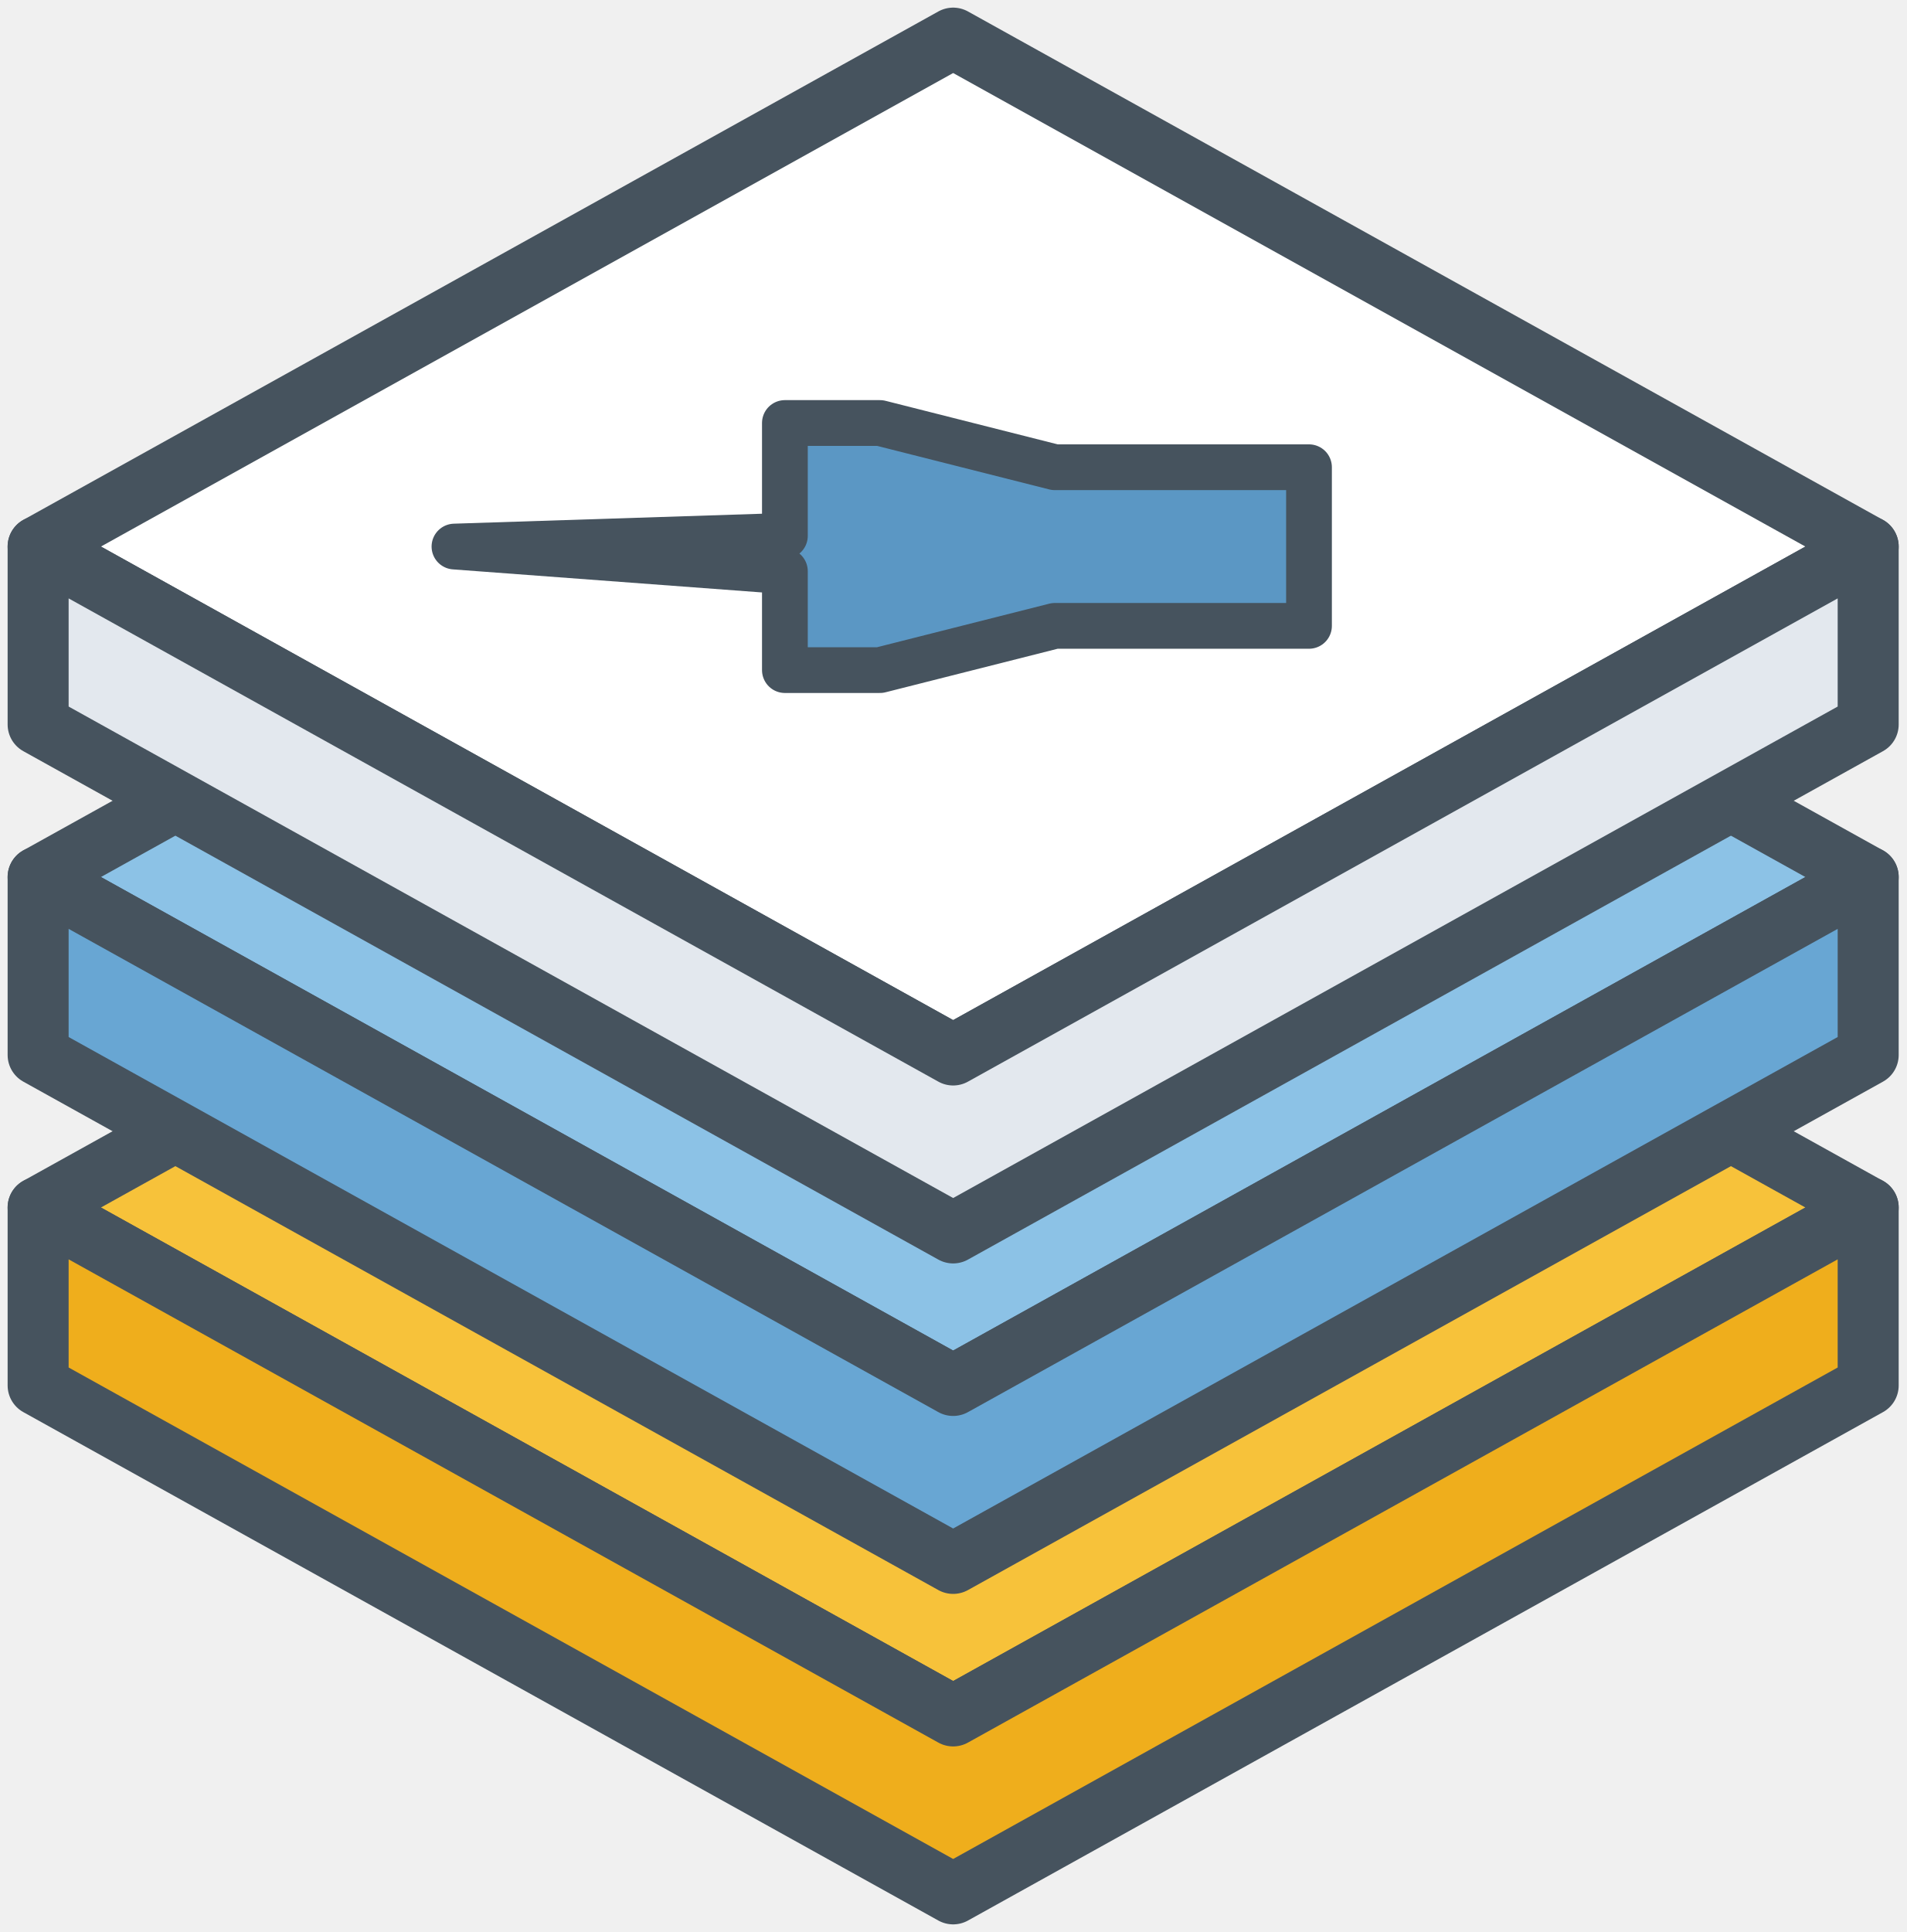
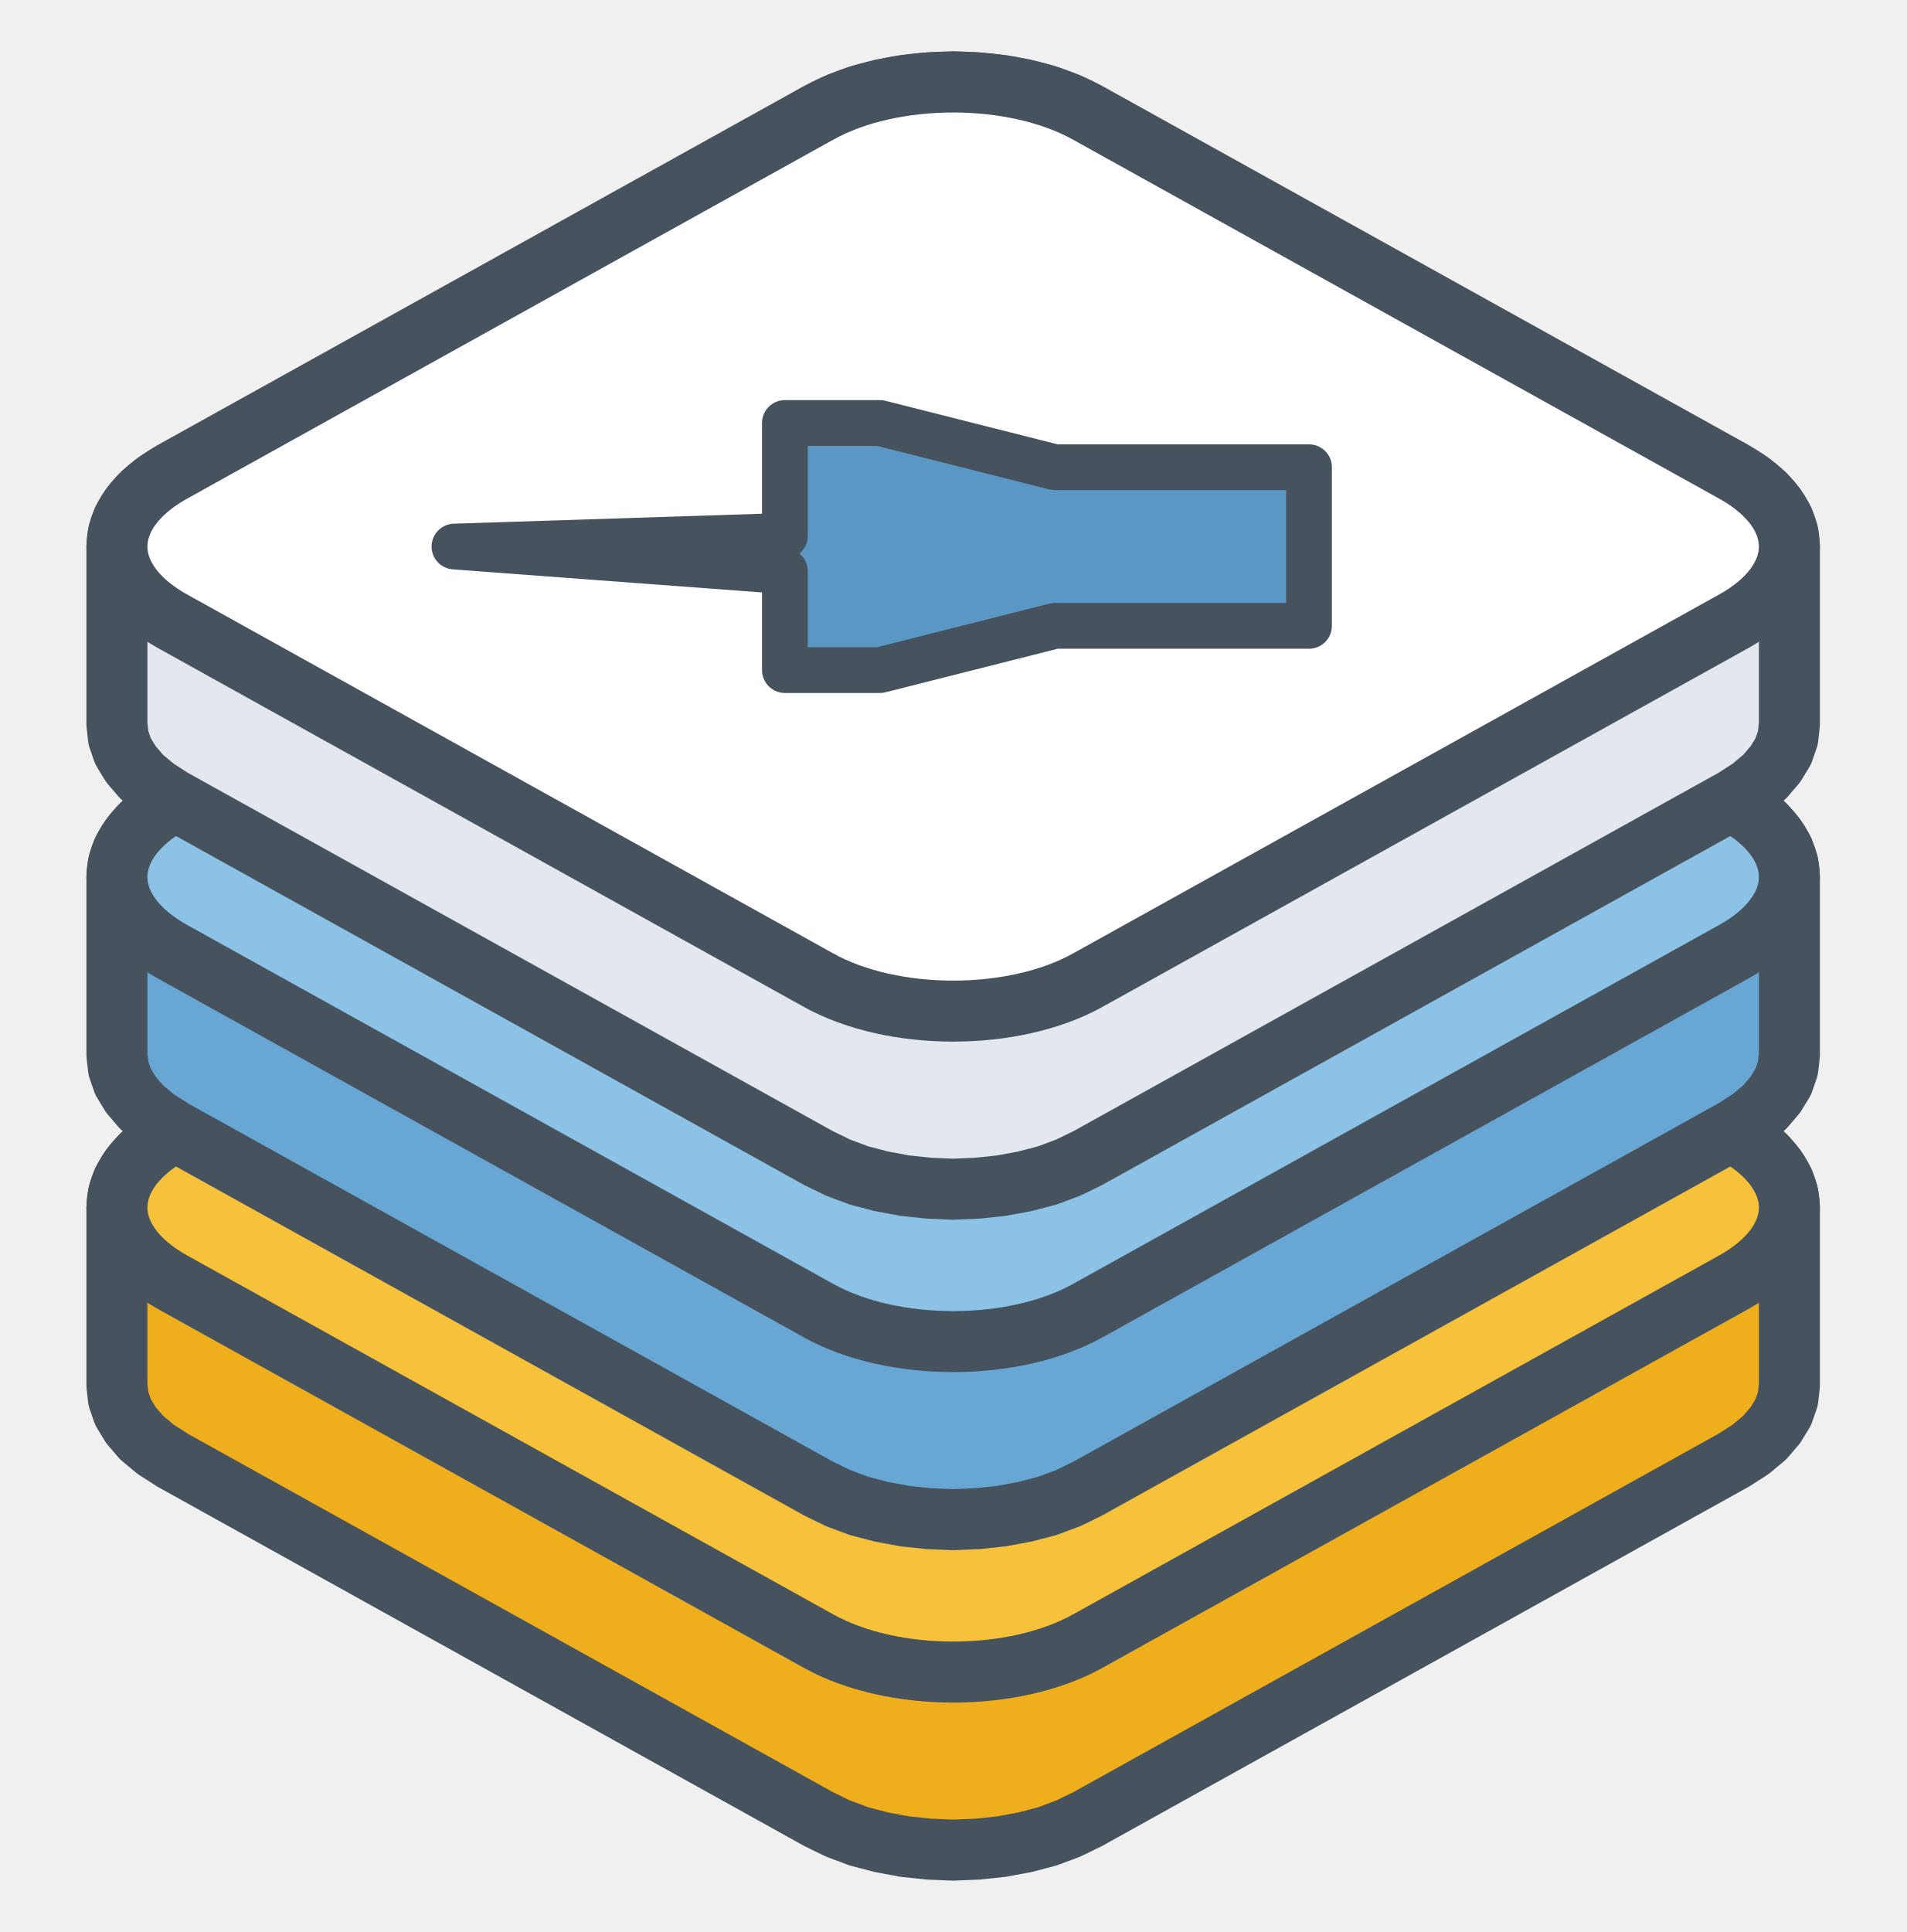
<svg xmlns="http://www.w3.org/2000/svg" viewBox="12.5 12.5 75 76">
  <g stroke="#46535E" stroke-width="2.4" stroke-linejoin="round">
-     <path d="M50.00,40.00 L86.00,60.00 L50.00,80.00 L14.00,60.00 Z" fill="#F7C23A" />
-     <path d="M14.00,60.00 L50.00,80.00 L86.00,60.00 L86.00,67.00 L50.00,87.00 L14.00,67.00 Z" fill="#EFAE1C" />
-     <path d="M50.00,27.00 L86.00,47.00 L50.00,67.00 L14.00,47.00 Z" fill="#8CC2E6" />
-     <path d="M14.00,47.00 L50.00,67.00 L86.00,47.00 L86.00,54.00 L50.00,74.00 L14.00,54.00 Z" fill="#68A6D3" />
-     <path d="M50.00,14.00 L86.00,34.00 L50.00,54.00 L14.00,34.00 Z" fill="#FFFFFF" />
-     <path d="M14.00,34.00 L50.00,54.00 L86.00,34.00 L86.00,41.00 L50.00,61.00 L14.00,41.00 Z" fill="#E3E8EE" />
+     <path d="M17.10,60.00 L17.16,59.47 L17.34,58.95 L17.65,58.44 L18.07,57.95 L18.62,57.49 L19.29,57.06 L44.71,42.94 L45.47,42.57 L46.30,42.26 L47.18,42.03 L48.10,41.86 L49.04,41.76 L50.00,41.72 L50.96,41.76 L51.90,41.86 L52.82,42.03 L53.70,42.26 L54.53,42.57 L55.29,42.94 L80.71,57.06 L81.38,57.49 L81.93,57.95 L82.35,58.44 L82.66,58.95 L82.84,59.47 L82.90,60.00 L82.90,67.00 L82.84,67.53 L82.66,68.05 L82.35,68.56 L81.93,69.05 L81.38,69.51 L80.71,69.94 L55.29,84.06 L54.53,84.43 L53.70,84.74 L52.82,84.97 L51.90,85.14 L50.96,85.24 L50.00,85.28 L49.04,85.24 L48.10,85.14 L47.18,84.97 L46.30,84.74 L45.47,84.43 L44.71,84.06 L19.29,69.94 L18.62,69.51 L18.07,69.05 L17.65,68.56 L17.34,68.05 L17.16,67.53 L17.10,67.00 Z" fill="#EFAE1C" />
+     <path d="M55.29,42.94 L80.71,57.06 C83.63,58.68 83.63,61.32 80.71,62.94 L55.29,77.06 C52.37,78.68 47.63,78.68 44.71,77.06 L19.29,62.94 C16.37,61.32 16.37,58.68 19.29,57.06 L44.71,42.94 C47.63,41.32 52.37,41.32 55.29,42.94 Z" fill="#F7C23A" />
+     <path d="M17.10,47.00 L17.16,46.47 L17.34,45.95 L17.65,45.44 L18.07,44.95 L18.62,44.49 L19.29,44.06 L44.71,29.94 L45.47,29.57 L46.30,29.26 L47.18,29.03 L48.10,28.86 L49.04,28.76 L50.00,28.72 L50.96,28.76 L51.90,28.86 L52.82,29.03 L53.70,29.26 L54.53,29.57 L55.29,29.94 L80.71,44.06 L81.38,44.49 L81.93,44.95 L82.35,45.44 L82.66,45.95 L82.84,46.47 L82.90,47.00 L82.90,54.00 L82.84,54.53 L82.66,55.05 L82.35,55.56 L81.93,56.05 L81.38,56.51 L80.71,56.94 L55.29,71.06 L54.53,71.43 L53.70,71.74 L52.82,71.97 L51.90,72.14 L50.96,72.24 L50.00,72.28 L49.04,72.24 L48.10,72.14 L47.18,71.97 L46.30,71.74 L45.47,71.43 L44.71,71.06 L19.29,56.94 L18.62,56.51 L18.07,56.05 L17.65,55.56 L17.34,55.05 L17.16,54.53 L17.10,54.00 Z" fill="#68A6D3" />
+     <path d="M55.29,29.94 L80.71,44.06 C83.63,45.68 83.63,48.32 80.71,49.94 L55.29,64.06 C52.37,65.68 47.63,65.68 44.71,64.06 L19.29,49.94 C16.37,48.32 16.37,45.68 19.29,44.06 L44.71,29.94 C47.63,28.32 52.37,28.32 55.29,29.94 Z" fill="#8CC2E6" />
+     <path d="M17.10,34.00 L17.16,33.47 L17.34,32.95 L17.65,32.44 L18.07,31.95 L18.62,31.49 L19.29,31.06 L44.71,16.94 L45.47,16.57 L46.30,16.26 L47.18,16.03 L48.10,15.86 L49.04,15.76 L50.00,15.72 L50.96,15.76 L51.90,15.86 L52.82,16.03 L53.70,16.26 L54.53,16.57 L55.29,16.94 L80.71,31.06 L81.38,31.49 L81.93,31.95 L82.35,32.44 L82.66,32.95 L82.84,33.47 L82.90,34.00 L82.90,41.00 L82.84,41.53 L82.66,42.05 L82.35,42.56 L81.93,43.05 L81.38,43.51 L80.71,43.94 L55.29,58.06 L54.53,58.43 L53.70,58.74 L52.82,58.97 L51.90,59.14 L50.96,59.24 L50.00,59.28 L49.04,59.24 L48.10,59.14 L47.18,58.97 L46.30,58.74 L45.47,58.43 L44.71,58.06 L19.29,43.94 L18.62,43.51 L18.07,43.05 L17.65,42.56 L17.34,42.05 L17.16,41.53 L17.10,41.00 Z" fill="#E3E8EE" />
+     <path d="M55.29,16.94 L80.71,31.06 C83.63,32.68 83.63,35.32 80.71,36.94 L55.29,51.06 C52.37,52.68 47.63,52.68 44.71,51.06 L19.29,36.94 C16.37,35.32 16.37,32.68 19.29,31.06 L44.71,16.94 C47.63,15.32 52.37,15.32 55.29,16.94 Z" fill="#FFFFFF" />
  </g>
  <path d="M64.00,30.88 L54.00,30.88 L47.12,29.14 L43.38,29.14 L43.38,33.58 L30.38,34.00 L43.38,34.97 L43.38,38.86 L47.12,38.86 L54.00,37.12 L64.00,37.12 Z" fill="#5B97C4" stroke="#46535E" stroke-width="1.8" stroke-linejoin="round" />
</svg>
